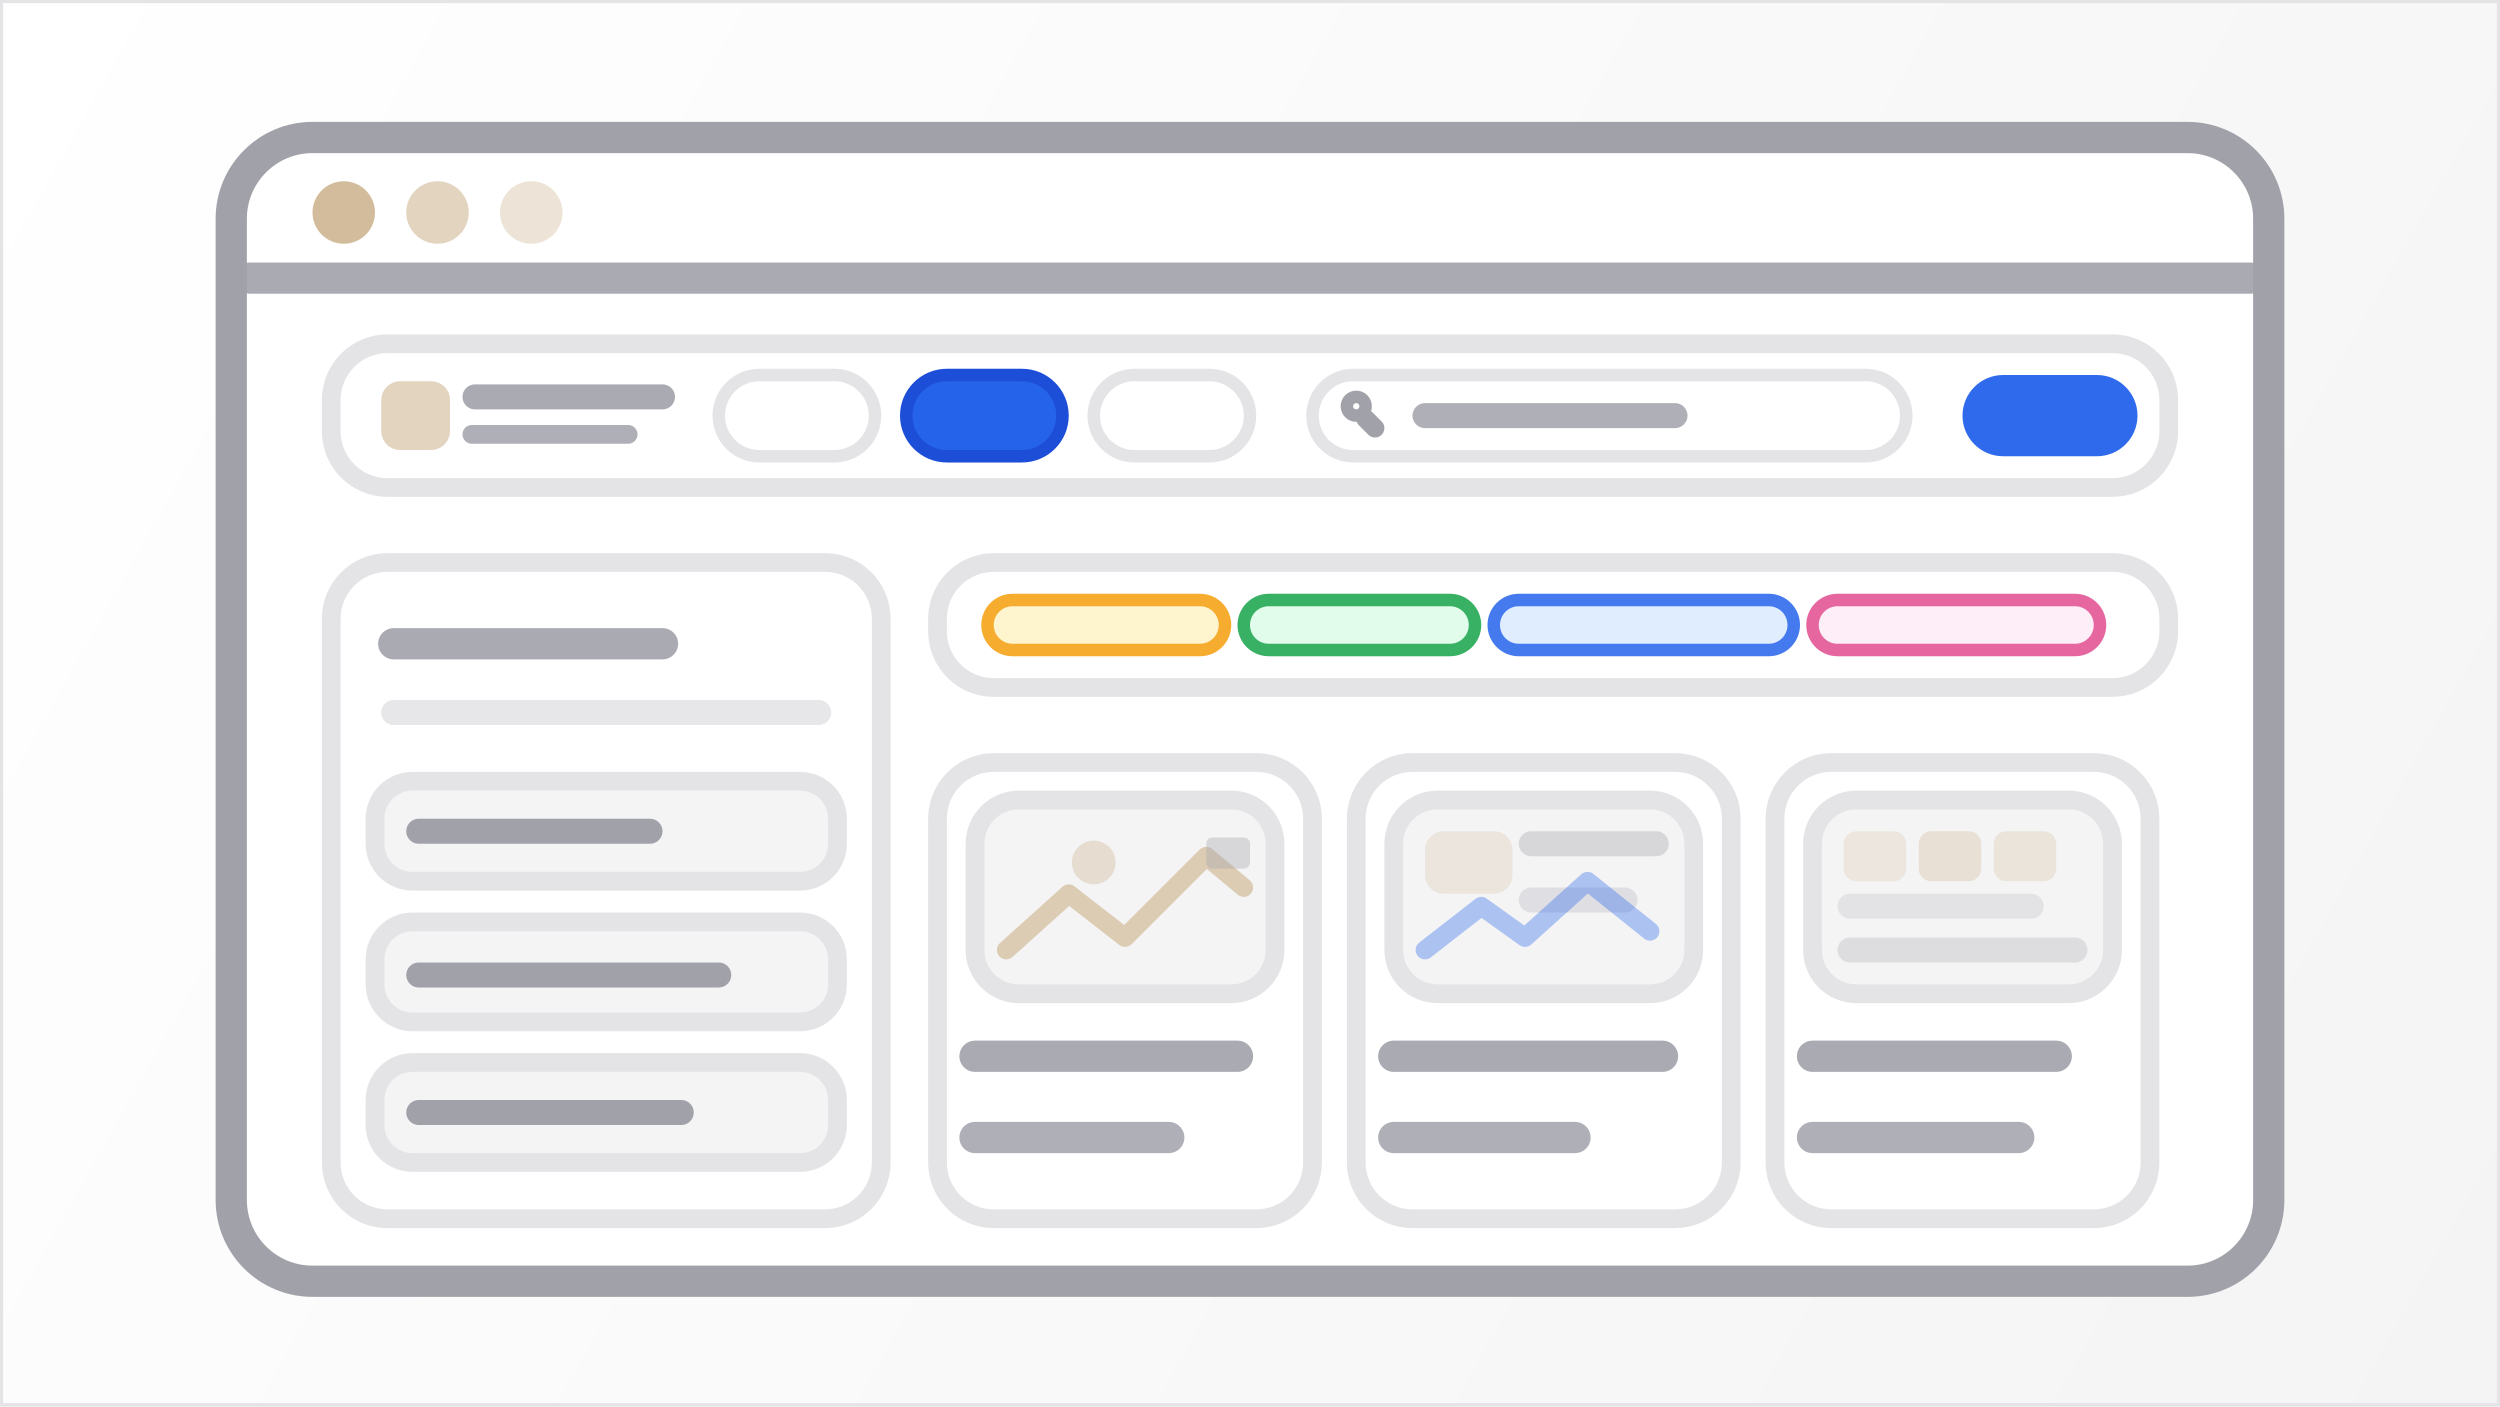
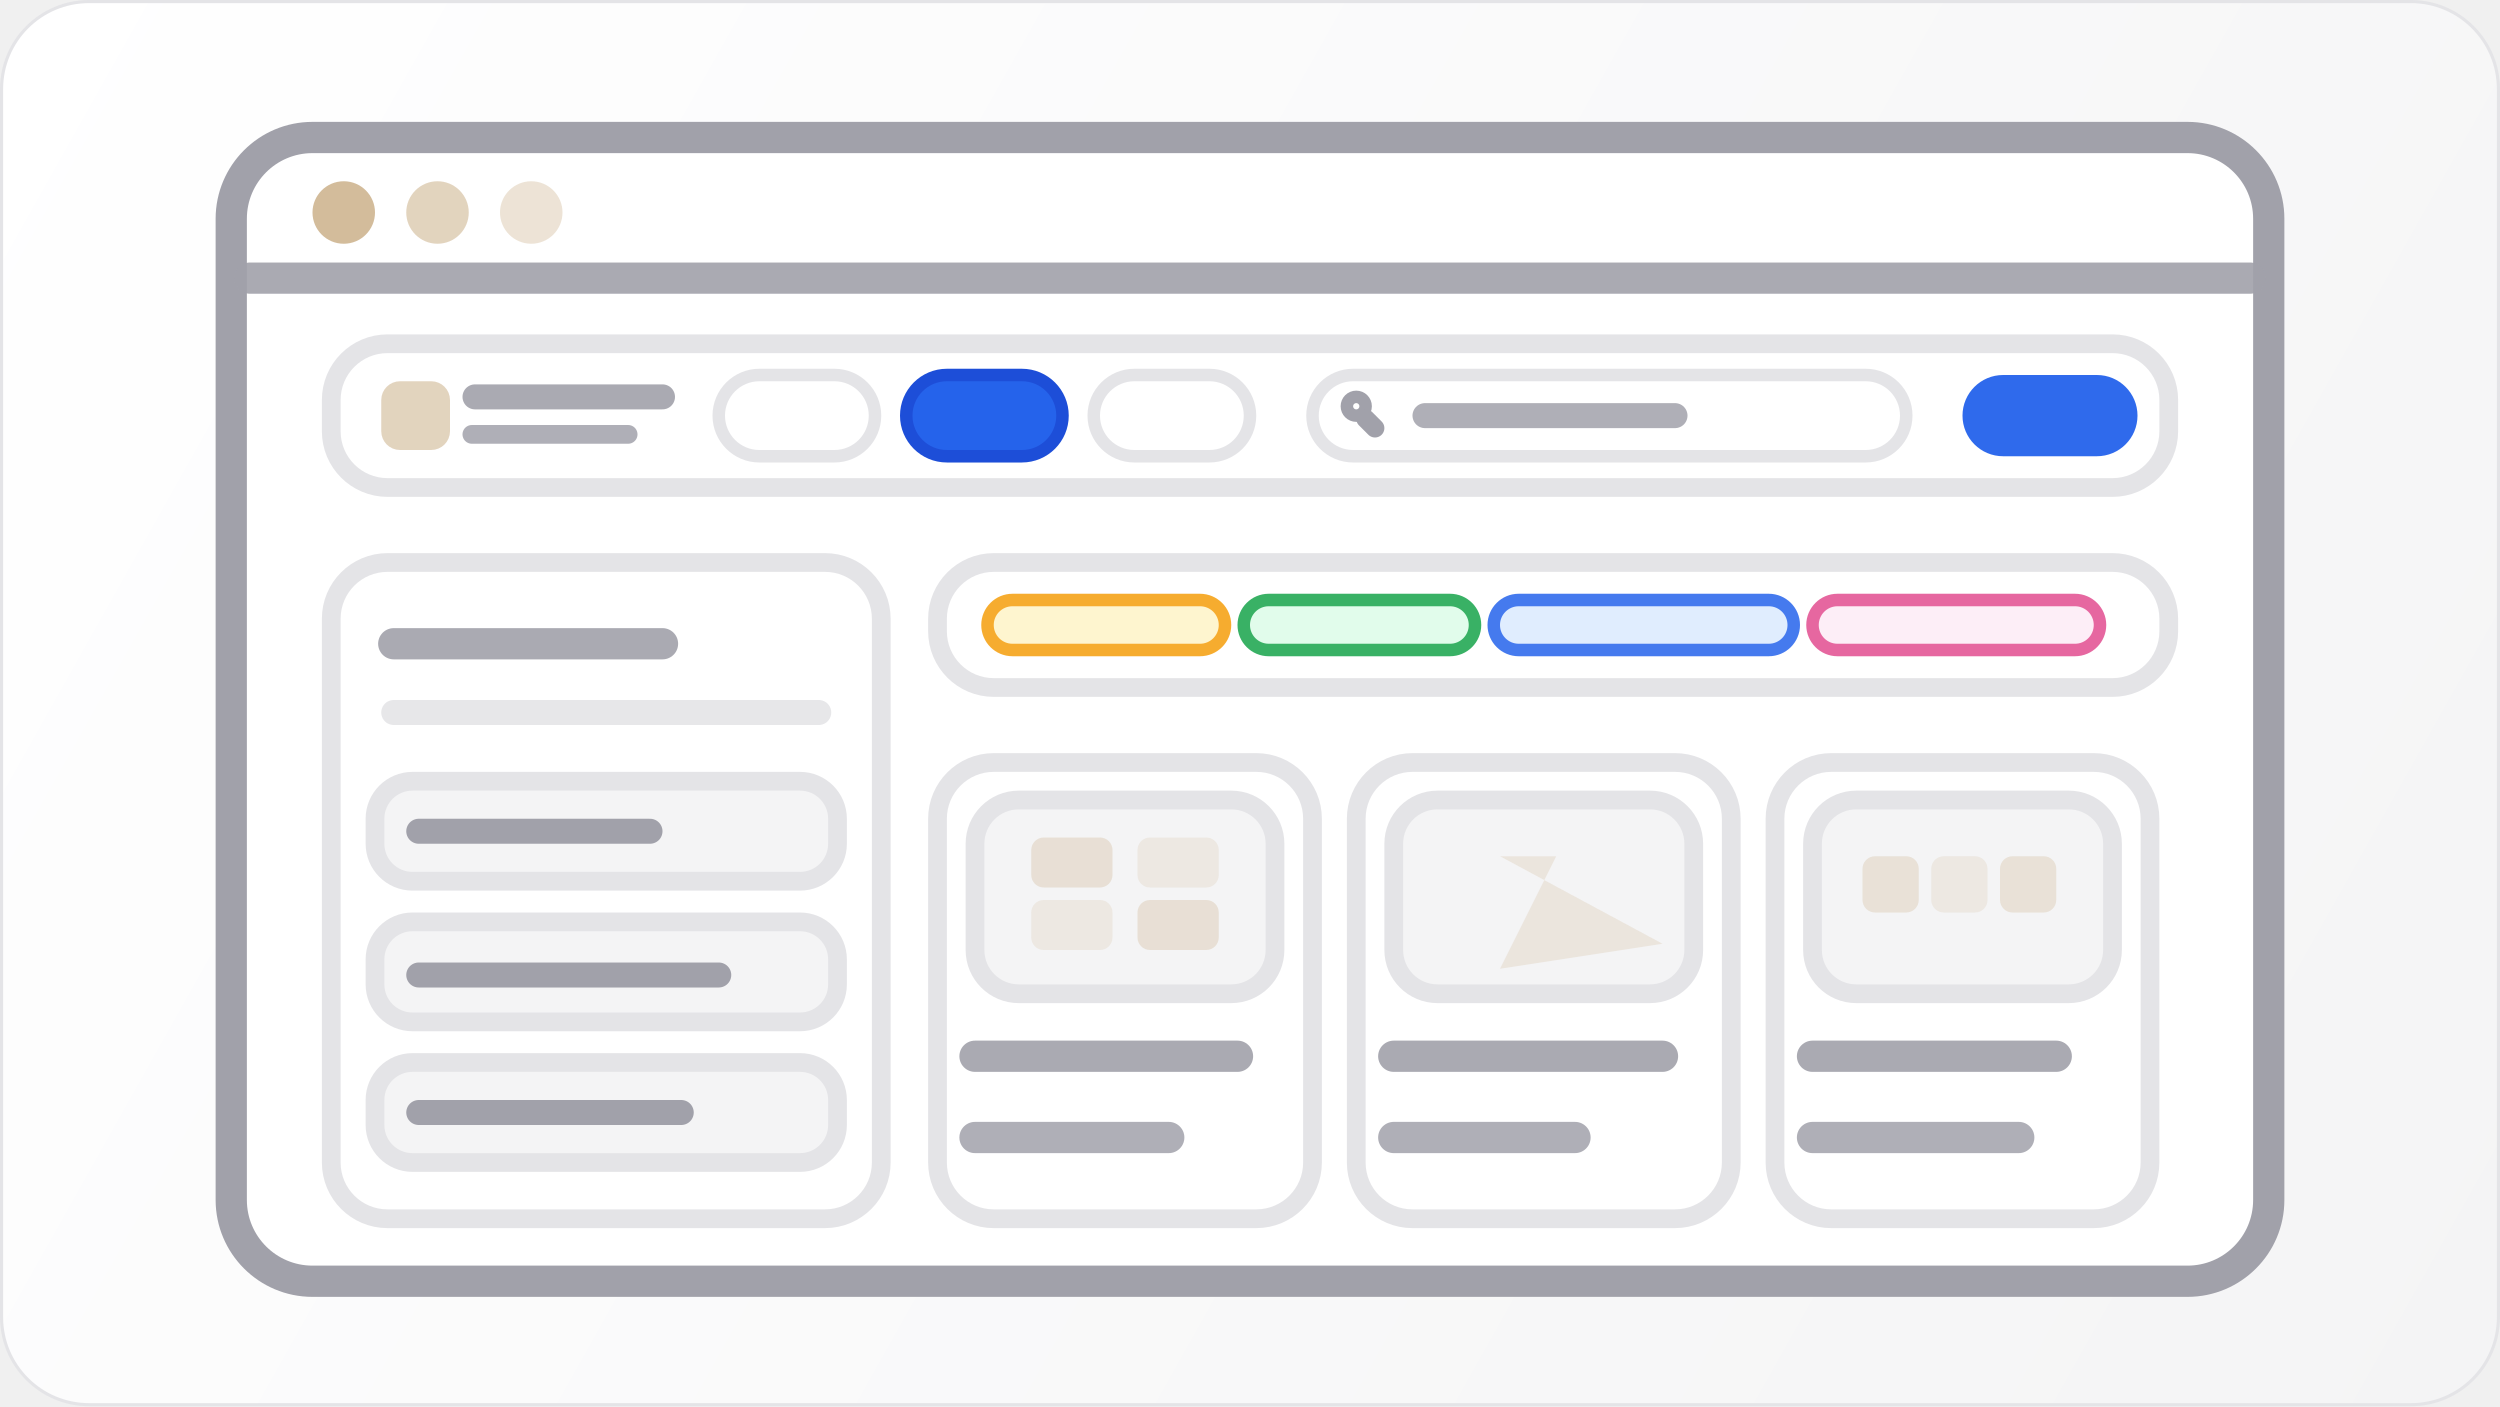
<svg xmlns="http://www.w3.org/2000/svg" width="800" height="450" viewBox="0 0 800 450" fill="none">
  <defs>
    <linearGradient id="bg" x1="0" y1="0" x2="800" y2="450" gradientUnits="userSpaceOnUse">
      <stop stop-color="#FFFFFF" />
      <stop offset="1" stop-color="#F4F4F5" />
    </linearGradient>
  </defs>
-   <rect x="0.5" y="0.5" width="799" height="449" fill="url(#bg)" stroke="#E4E4E7" />
+   <rect x="0.5" y="0.5" width="799" height="449" rx="28" fill="url(#bg)" stroke="#E4E4E7" />
  <g stroke-linecap="round" stroke-linejoin="round">
    <rect x="74" y="44" width="652" height="366" rx="26" fill="#FFFFFF" stroke="#A1A1AA" stroke-width="10" />
    <path d="M80 89h640" stroke="#A1A1AA" stroke-width="10" opacity="0.9" />
    <circle cx="110" cy="68" r="10" fill="#CBB089" opacity="0.85" />
    <circle cx="140" cy="68" r="10" fill="#CBB089" opacity="0.55" />
    <circle cx="170" cy="68" r="10" fill="#CBB089" opacity="0.35" />
    <rect x="106" y="110" width="588" height="46" rx="18" fill="#FFFFFF" stroke="#E4E4E7" stroke-width="6" />
    <rect x="124" y="124" width="18" height="18" rx="4" fill="#CBB089" opacity="0.55" stroke="#CBB089" stroke-width="4" />
    <path d="M152 127h60" stroke="#A1A1AA" stroke-width="8" opacity="0.9" />
    <path d="M151 139h50" stroke="#A1A1AA" stroke-width="6" opacity="0.85" />
    <rect x="230" y="120" width="50" height="26" rx="13" fill="#FFFFFF" stroke="#E4E4E7" stroke-width="4" />
    <rect x="290" y="120" width="50" height="26" rx="13" fill="#2563EB" stroke="#1D4ED8" stroke-width="4" />
    <rect x="350" y="120" width="50" height="26" rx="13" fill="#FFFFFF" stroke="#E4E4E7" stroke-width="4" />
    <rect x="420" y="120" width="190" height="26" rx="13" fill="#FFFFFF" stroke="#E4E4E7" stroke-width="4" />
    <circle cx="434" cy="130" r="3" fill="none" stroke="#A1A1AA" stroke-width="4" />
    <path d="M437 134l3 3" stroke="#A1A1AA" stroke-width="6" />
    <path d="M456 133h80" stroke="#A1A1AA" stroke-width="8" opacity="0.85" />
    <rect x="628" y="120" width="56" height="26" rx="13" fill="#2563EB" opacity="0.95" />
    <rect x="106" y="180" width="176" height="210" rx="18" fill="#FFFFFF" stroke="#E4E4E7" stroke-width="6" />
    <path d="M126 206h86" stroke="#A1A1AA" stroke-width="10" opacity="0.9" />
    <path d="M126 228h136" stroke="#E4E4E7" stroke-width="8" opacity="0.9" />
    <rect x="120" y="250" width="148" height="32" rx="12" fill="#F4F4F5" stroke="#E4E4E7" stroke-width="6" />
    <path d="M134 266h74" stroke="#A1A1AA" stroke-width="8" />
    <rect x="120" y="295" width="148" height="32" rx="12" fill="#F4F4F5" stroke="#E4E4E7" stroke-width="6" />
    <path d="M134 312h96" stroke="#A1A1AA" stroke-width="8" />
    <rect x="120" y="340" width="148" height="32" rx="12" fill="#F4F4F5" stroke="#E4E4E7" stroke-width="6" />
    <path d="M134 356h84" stroke="#A1A1AA" stroke-width="8" />
    <rect x="300" y="180" width="394" height="40" rx="18" fill="#FFFFFF" stroke="#E4E4E7" stroke-width="6" />
    <rect x="316" y="192" width="76" height="16" rx="8" fill="#FEF3C7" stroke="#F59E0B" stroke-width="4" opacity="0.85" />
    <rect x="398" y="192" width="74" height="16" rx="8" fill="#DCFCE7" stroke="#16A34A" stroke-width="4" opacity="0.85" />
    <rect x="478" y="192" width="96" height="16" rx="8" fill="#DBEAFE" stroke="#2563EB" stroke-width="4" opacity="0.85" />
    <rect x="580" y="192" width="92" height="16" rx="8" fill="#FCE7F3" stroke="#DB2777" stroke-width="4" opacity="0.70" />
    <rect x="300" y="244" width="120" height="146" rx="18" fill="#FFFFFF" stroke="#E4E4E7" stroke-width="6" />
    <rect x="312" y="256" width="96" height="62" rx="14" fill="#F4F4F5" stroke="#E4E4E7" stroke-width="6" />
-     <path d="M322 304l20-18 18 14 26-26 12 10" stroke="#CBB089" stroke-width="6" opacity="0.6" />
-     <circle cx="350" cy="276" r="7" fill="#CBB089" opacity="0.35" />
-     <rect x="386" y="268" width="14" height="10" rx="2" fill="#A1A1AA" opacity="0.35" />
+     <rect x="330" y="268" width="26" height="16" rx="4" fill="#CBB089" opacity="0.30" />
+     <rect x="364" y="268" width="26" height="16" rx="4" fill="#CBB089" opacity="0.18" />
+     <rect x="330" y="288" width="26" height="16" rx="4" fill="#CBB089" opacity="0.18" />
+     <rect x="364" y="288" width="26" height="16" rx="4" fill="#CBB089" opacity="0.30" />
    <path d="M312 338h84" stroke="#A1A1AA" stroke-width="10" opacity="0.9" />
    <path d="M312 364h62" stroke="#A1A1AA" stroke-width="10" opacity="0.85" />
    <rect x="434" y="244" width="120" height="146" rx="18" fill="#FFFFFF" stroke="#E4E4E7" stroke-width="6" />
    <rect x="446" y="256" width="96" height="62" rx="14" fill="#F4F4F5" stroke="#E4E4E7" stroke-width="6" />
-     <rect x="456" y="266" width="28" height="20" rx="6" fill="#CBB089" opacity="0.22" />
-     <path d="M490 270h40" stroke="#A1A1AA" stroke-width="8" opacity="0.35" />
-     <path d="M490 288h30" stroke="#A1A1AA" stroke-width="8" opacity="0.25" />
-     <path d="M456 304l18-14 14 10 20-18 20 16" stroke="#2563EB" stroke-width="6" opacity="0.35" />
+     <path d="M480 274l52 28-52 8 18-36z" fill="#CBB089" opacity="0.22" />
    <path d="M446 338h86" stroke="#A1A1AA" stroke-width="10" opacity="0.9" />
    <path d="M446 364h58" stroke="#A1A1AA" stroke-width="10" opacity="0.85" />
    <rect x="568" y="244" width="120" height="146" rx="18" fill="#FFFFFF" stroke="#E4E4E7" stroke-width="6" />
    <rect x="580" y="256" width="96" height="62" rx="14" fill="#F4F4F5" stroke="#E4E4E7" stroke-width="6" />
-     <rect x="590" y="266" width="20" height="16" rx="4" fill="#CBB089" opacity="0.20" />
-     <rect x="614" y="266" width="20" height="16" rx="4" fill="#CBB089" opacity="0.30" />
-     <rect x="638" y="266" width="20" height="16" rx="4" fill="#CBB089" opacity="0.24" />
-     <path d="M592 304h72" stroke="#A1A1AA" stroke-width="8" opacity="0.28" />
-     <path d="M592 290h58" stroke="#A1A1AA" stroke-width="8" opacity="0.20" />
+     <rect x="596" y="274" width="18" height="18" rx="4" fill="#CBB089" opacity="0.28" />
+     <rect x="618" y="274" width="18" height="18" rx="4" fill="#CBB089" opacity="0.18" />
+     <rect x="640" y="274" width="18" height="18" rx="4" fill="#CBB089" opacity="0.28" />
    <path d="M580 338h78" stroke="#A1A1AA" stroke-width="10" opacity="0.9" />
    <path d="M580 364h66" stroke="#A1A1AA" stroke-width="10" opacity="0.85" />
  </g>
</svg>
